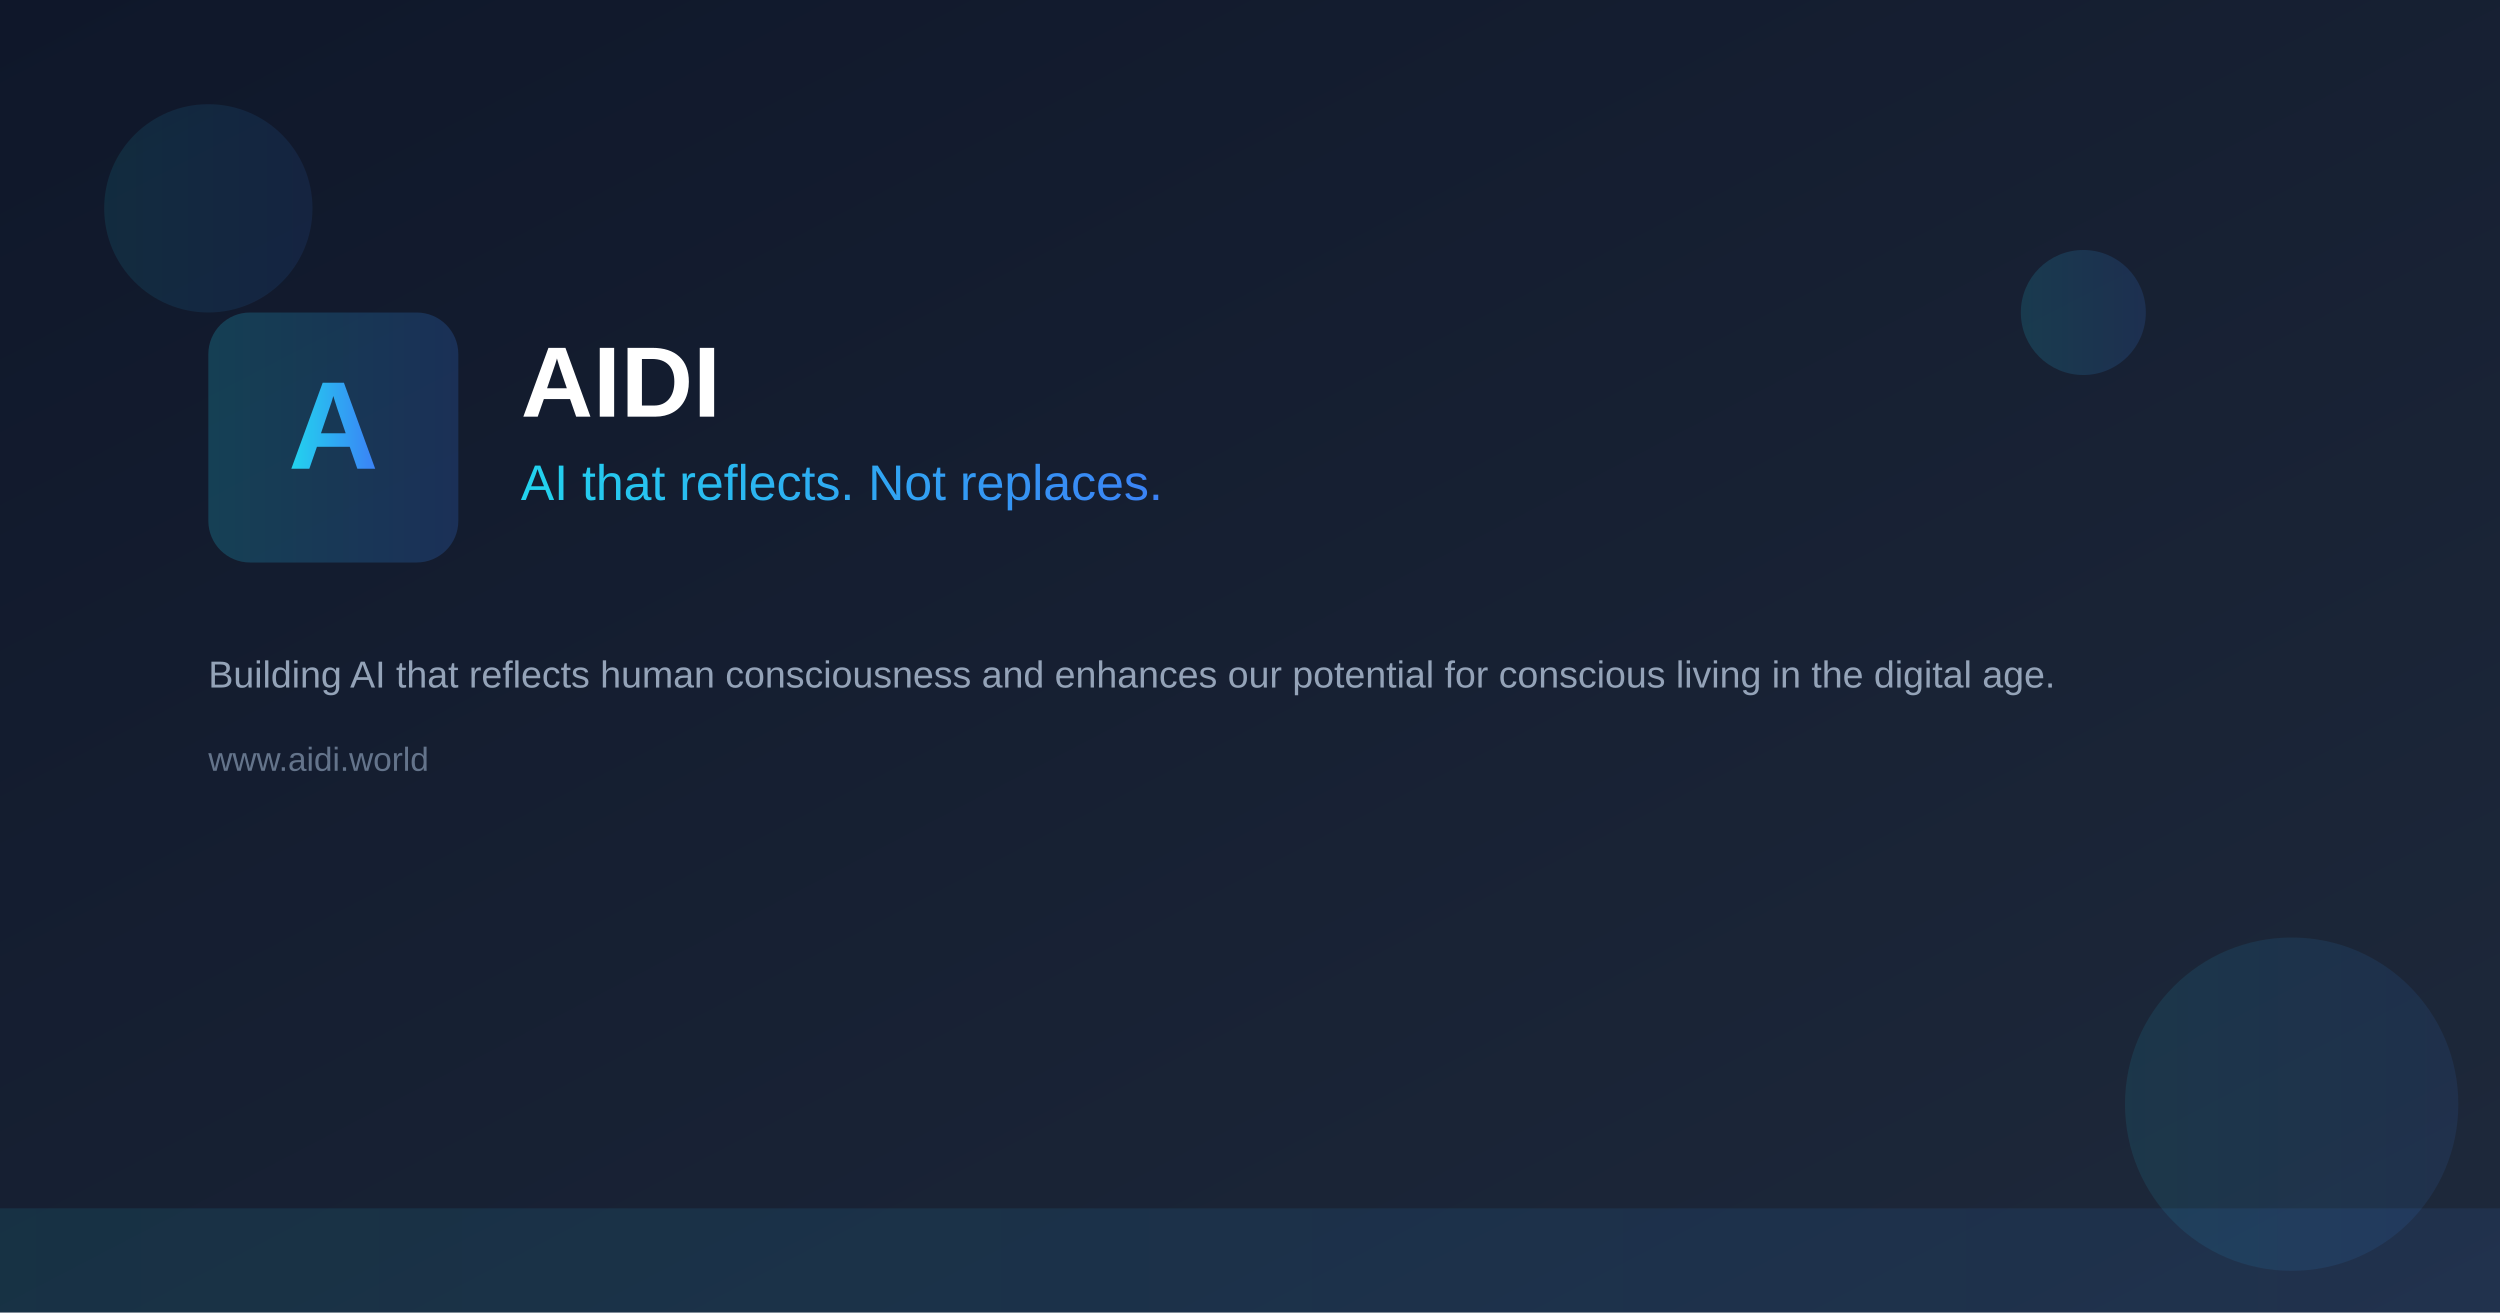
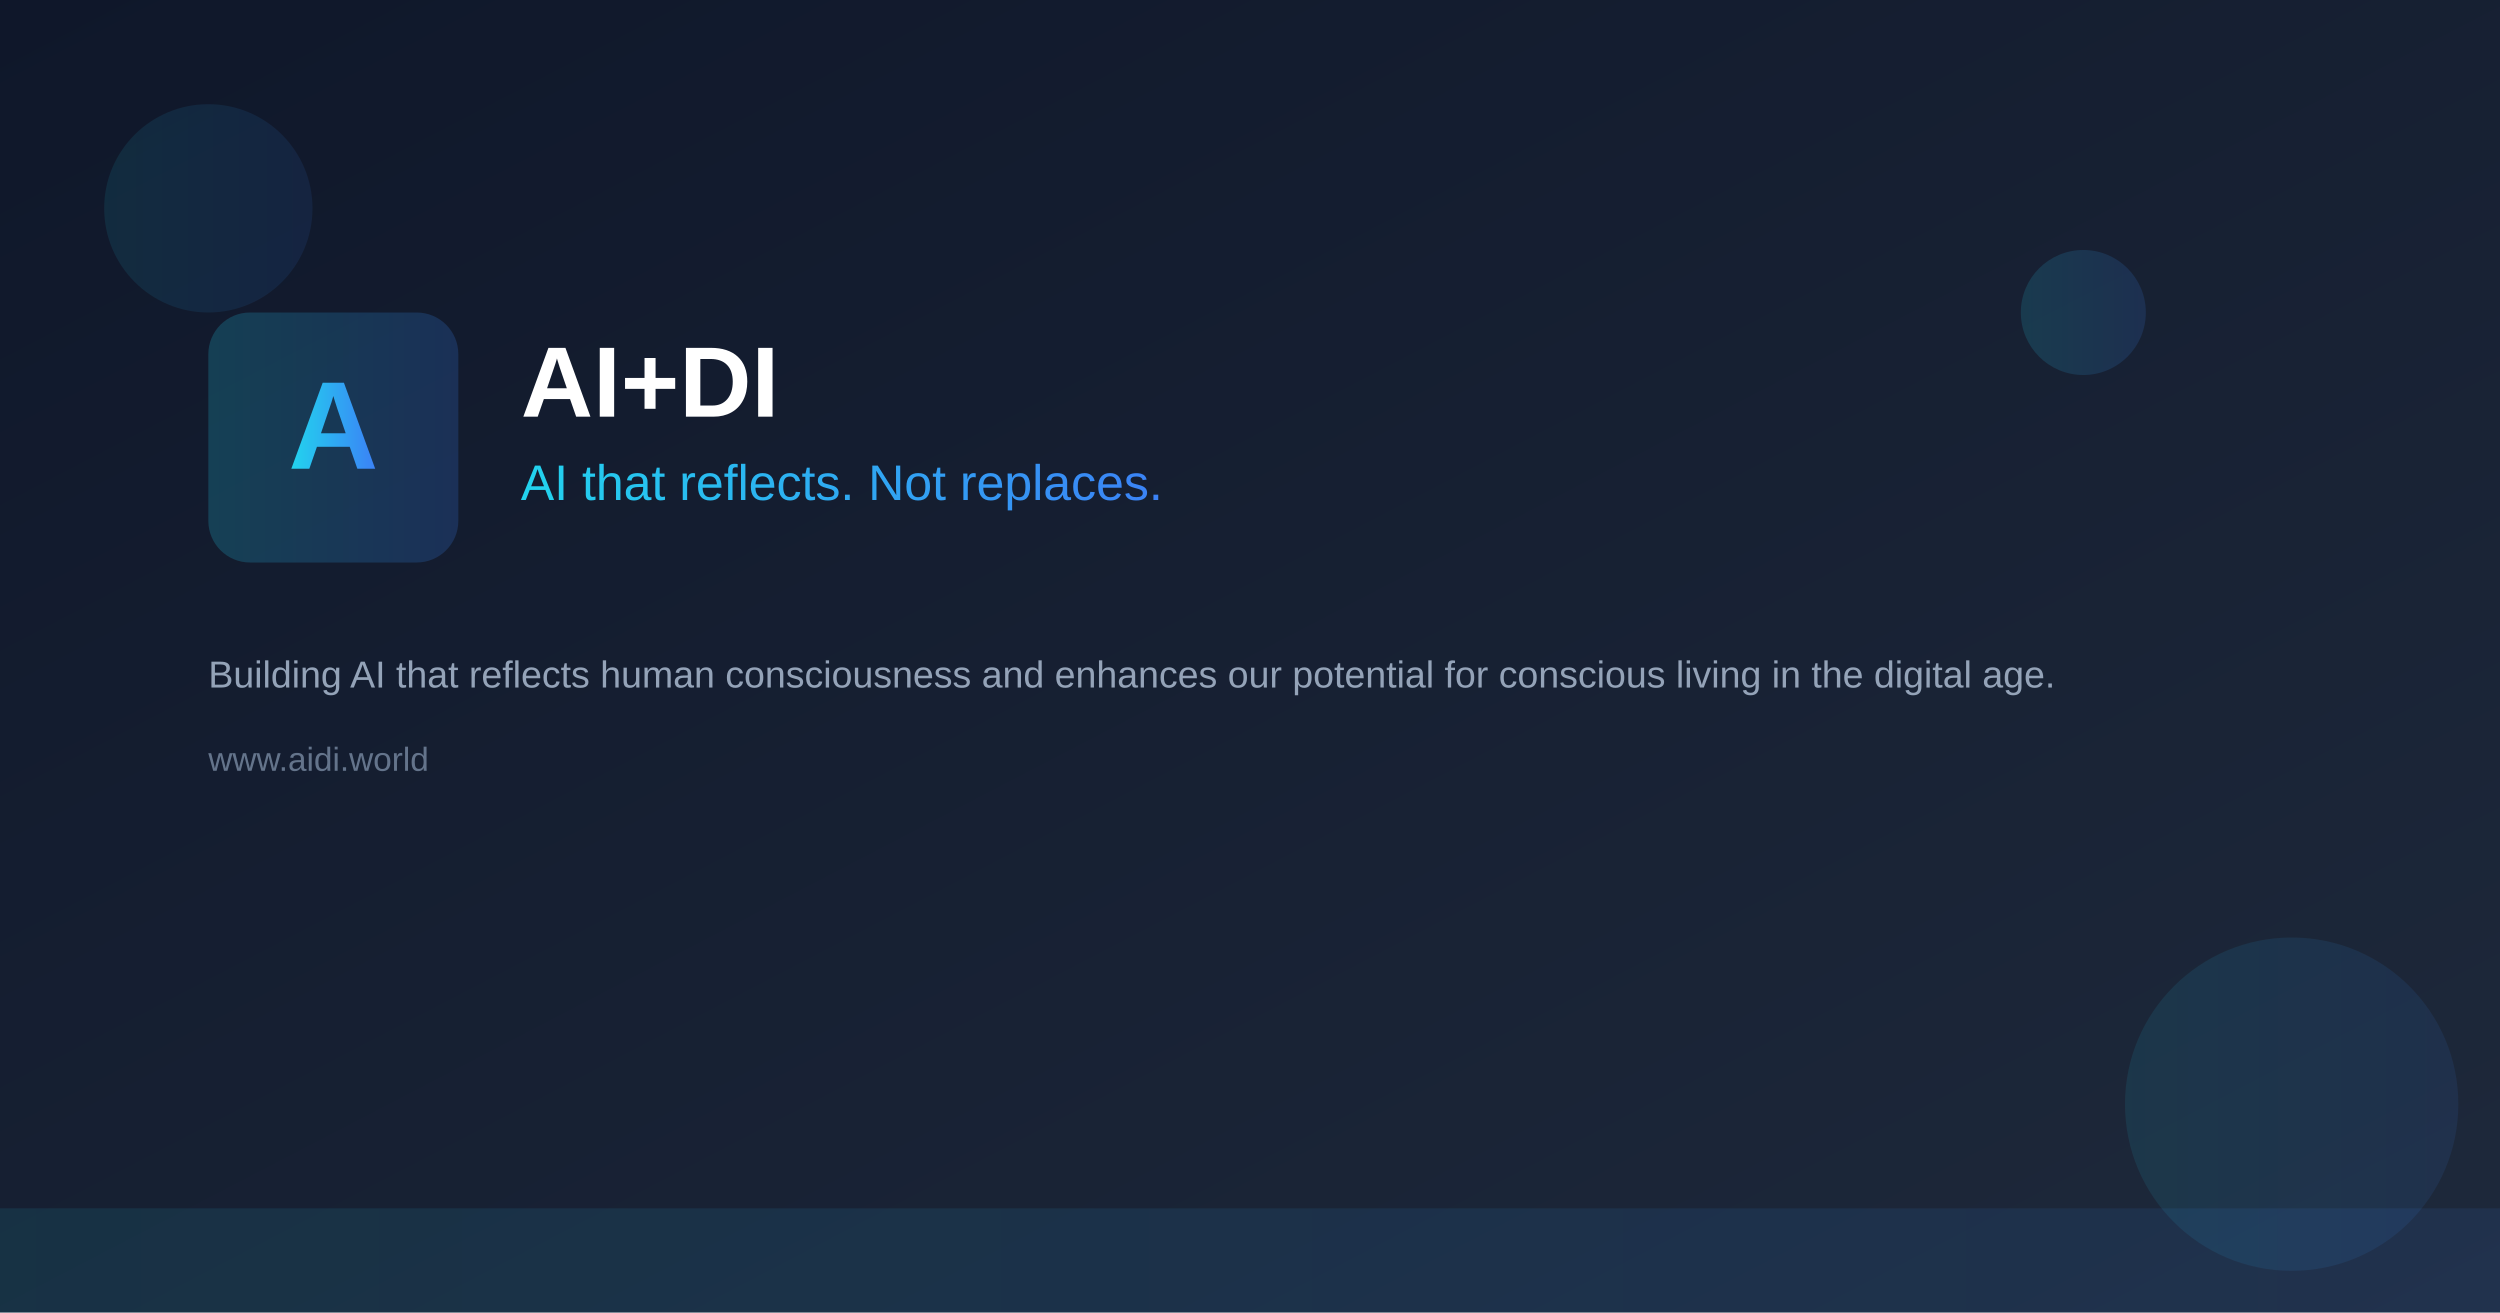
<svg xmlns="http://www.w3.org/2000/svg" width="1200" height="630" viewBox="0 0 1200 630" fill="none">
  <defs>
    <linearGradient id="bgGradient" x1="0%" y1="0%" x2="100%" y2="100%">
      <stop offset="0%" style="stop-color:#0f172a;stop-opacity:1" />
      <stop offset="100%" style="stop-color:#1e293b;stop-opacity:1" />
    </linearGradient>
    <linearGradient id="textGradient" x1="0%" y1="0%" x2="100%" y2="0%">
      <stop offset="0%" style="stop-color:#22d3ee;stop-opacity:1" />
      <stop offset="100%" style="stop-color:#3b82f6;stop-opacity:1" />
    </linearGradient>
  </defs>
  <rect width="1200" height="630" fill="url(#bgGradient)" />
  <circle cx="100" cy="100" r="50" fill="url(#textGradient)" opacity="0.1" />
  <circle cx="1100" cy="530" r="80" fill="url(#textGradient)" opacity="0.1" />
  <circle cx="1000" cy="150" r="30" fill="url(#textGradient)" opacity="0.15" />
  <g transform="translate(100, 150)">
    <rect x="0" y="0" width="120" height="120" rx="20" fill="url(#textGradient)" opacity="0.2" />
    <text x="60" y="75" font-family="Arial, sans-serif" font-size="60" font-weight="bold" text-anchor="middle" fill="url(#textGradient)">A</text>
-     <text x="150" y="50" font-family="Arial, sans-serif" font-size="48" font-weight="bold" fill="white">AIDI</text>
+     <text x="150" y="50" font-family="Arial, sans-serif" font-size="48" font-weight="bold" fill="white">AI+DI</text>
    <text x="150" y="90" font-family="Arial, sans-serif" font-size="24" fill="url(#textGradient)">AI that reflects. Not replaces.</text>
    <text x="0" y="180" font-family="Arial, sans-serif" font-size="18" fill="#94a3b8" max-width="900">
      Building AI that reflects human consciousness and enhances our potential for conscious living in the digital age.
    </text>
    <text x="0" y="220" font-family="Arial, sans-serif" font-size="16" fill="#64748b">www.aidi.world</text>
  </g>
  <rect x="0" y="580" width="1200" height="50" fill="url(#textGradient)" opacity="0.1" />
</svg>
